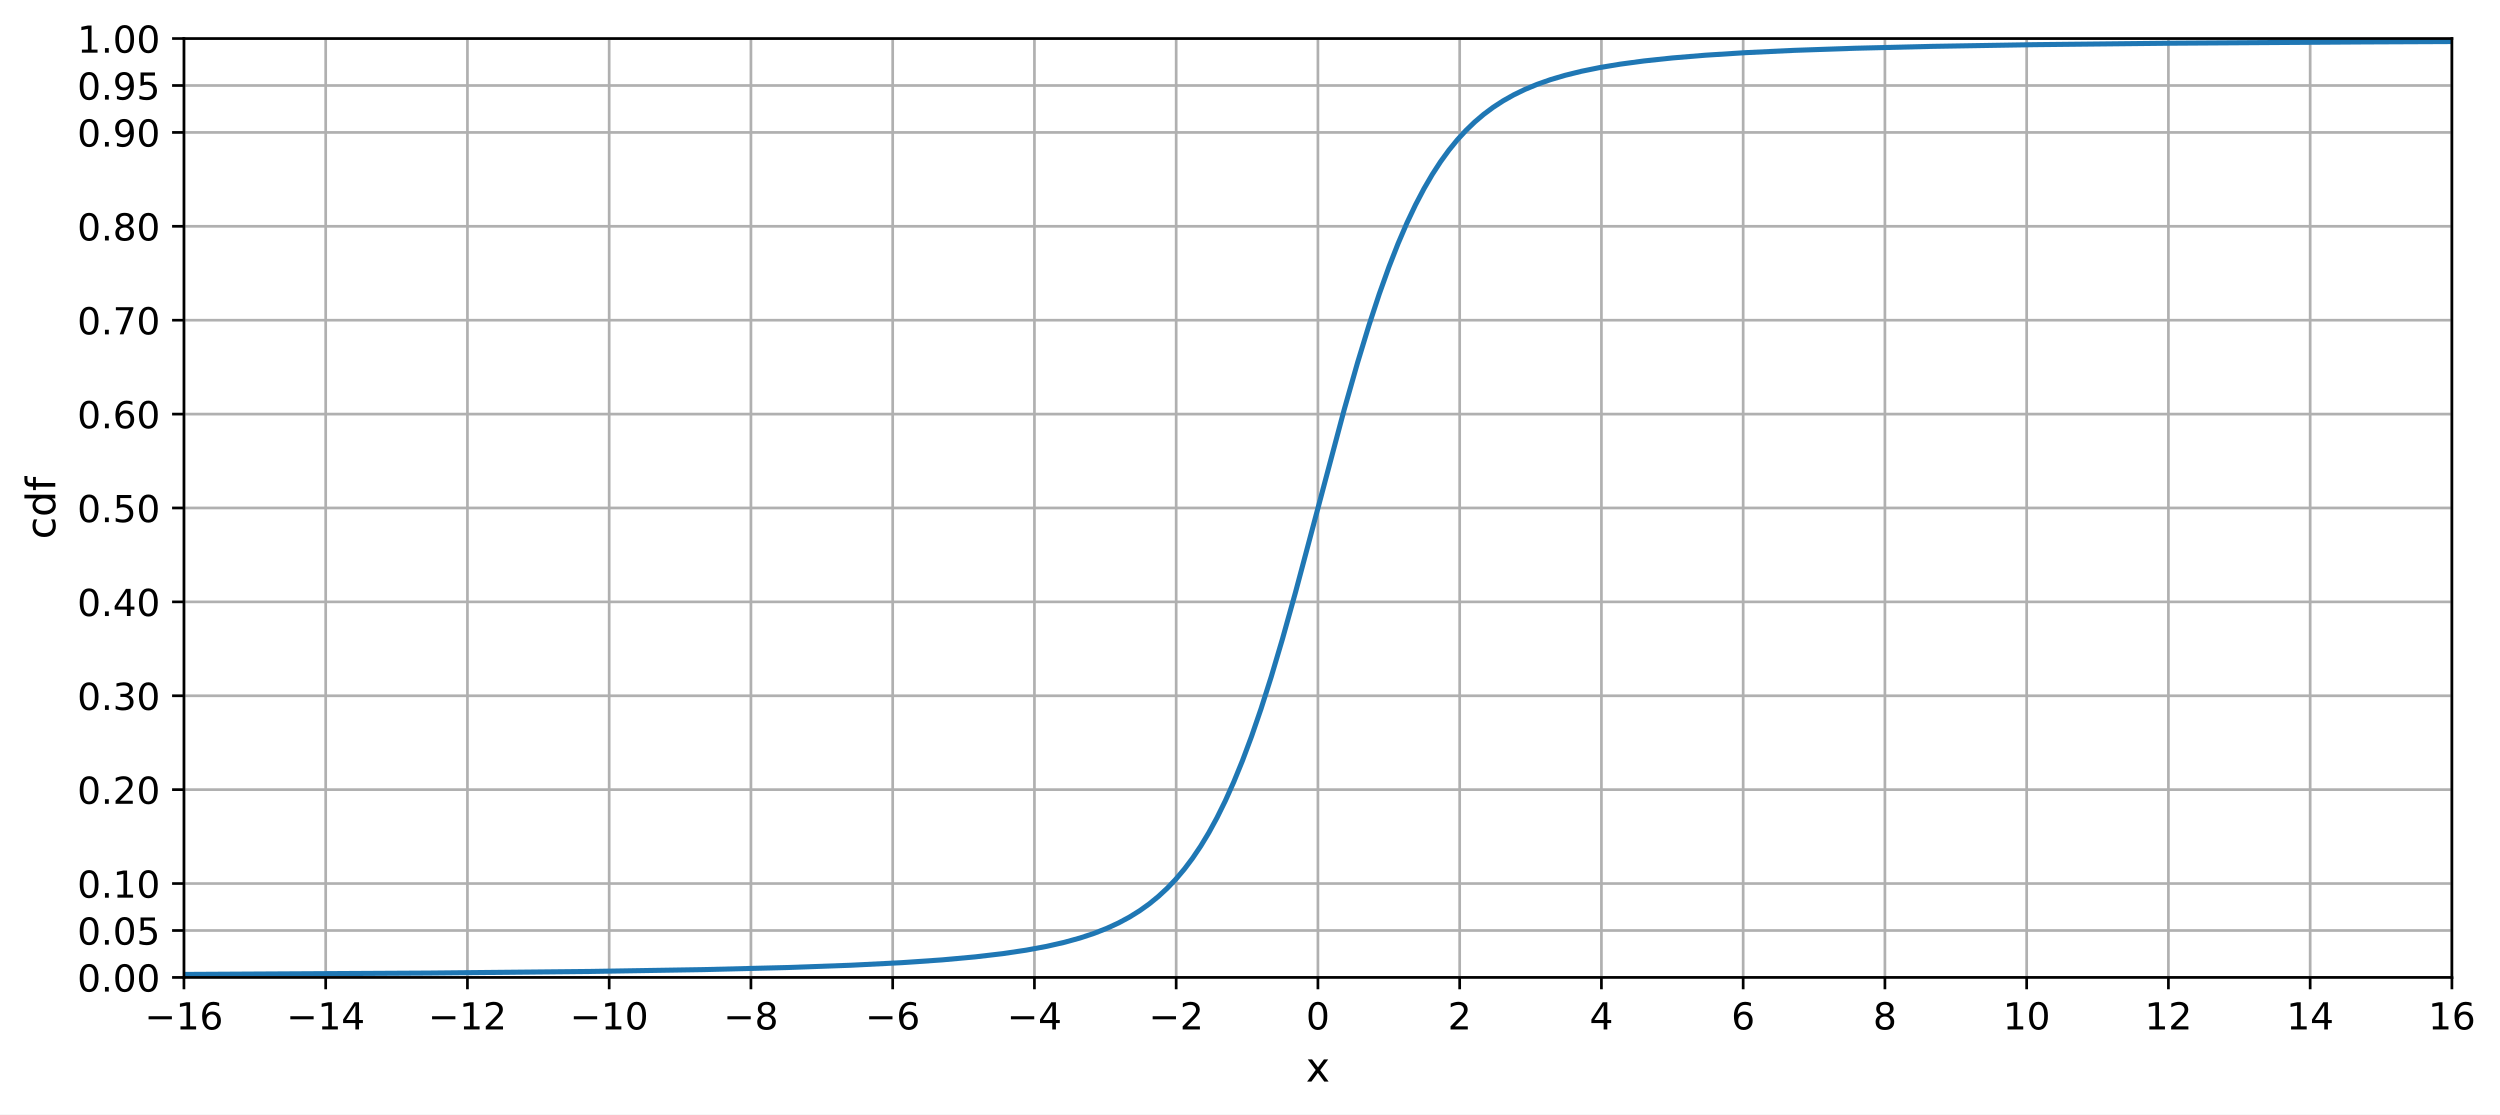
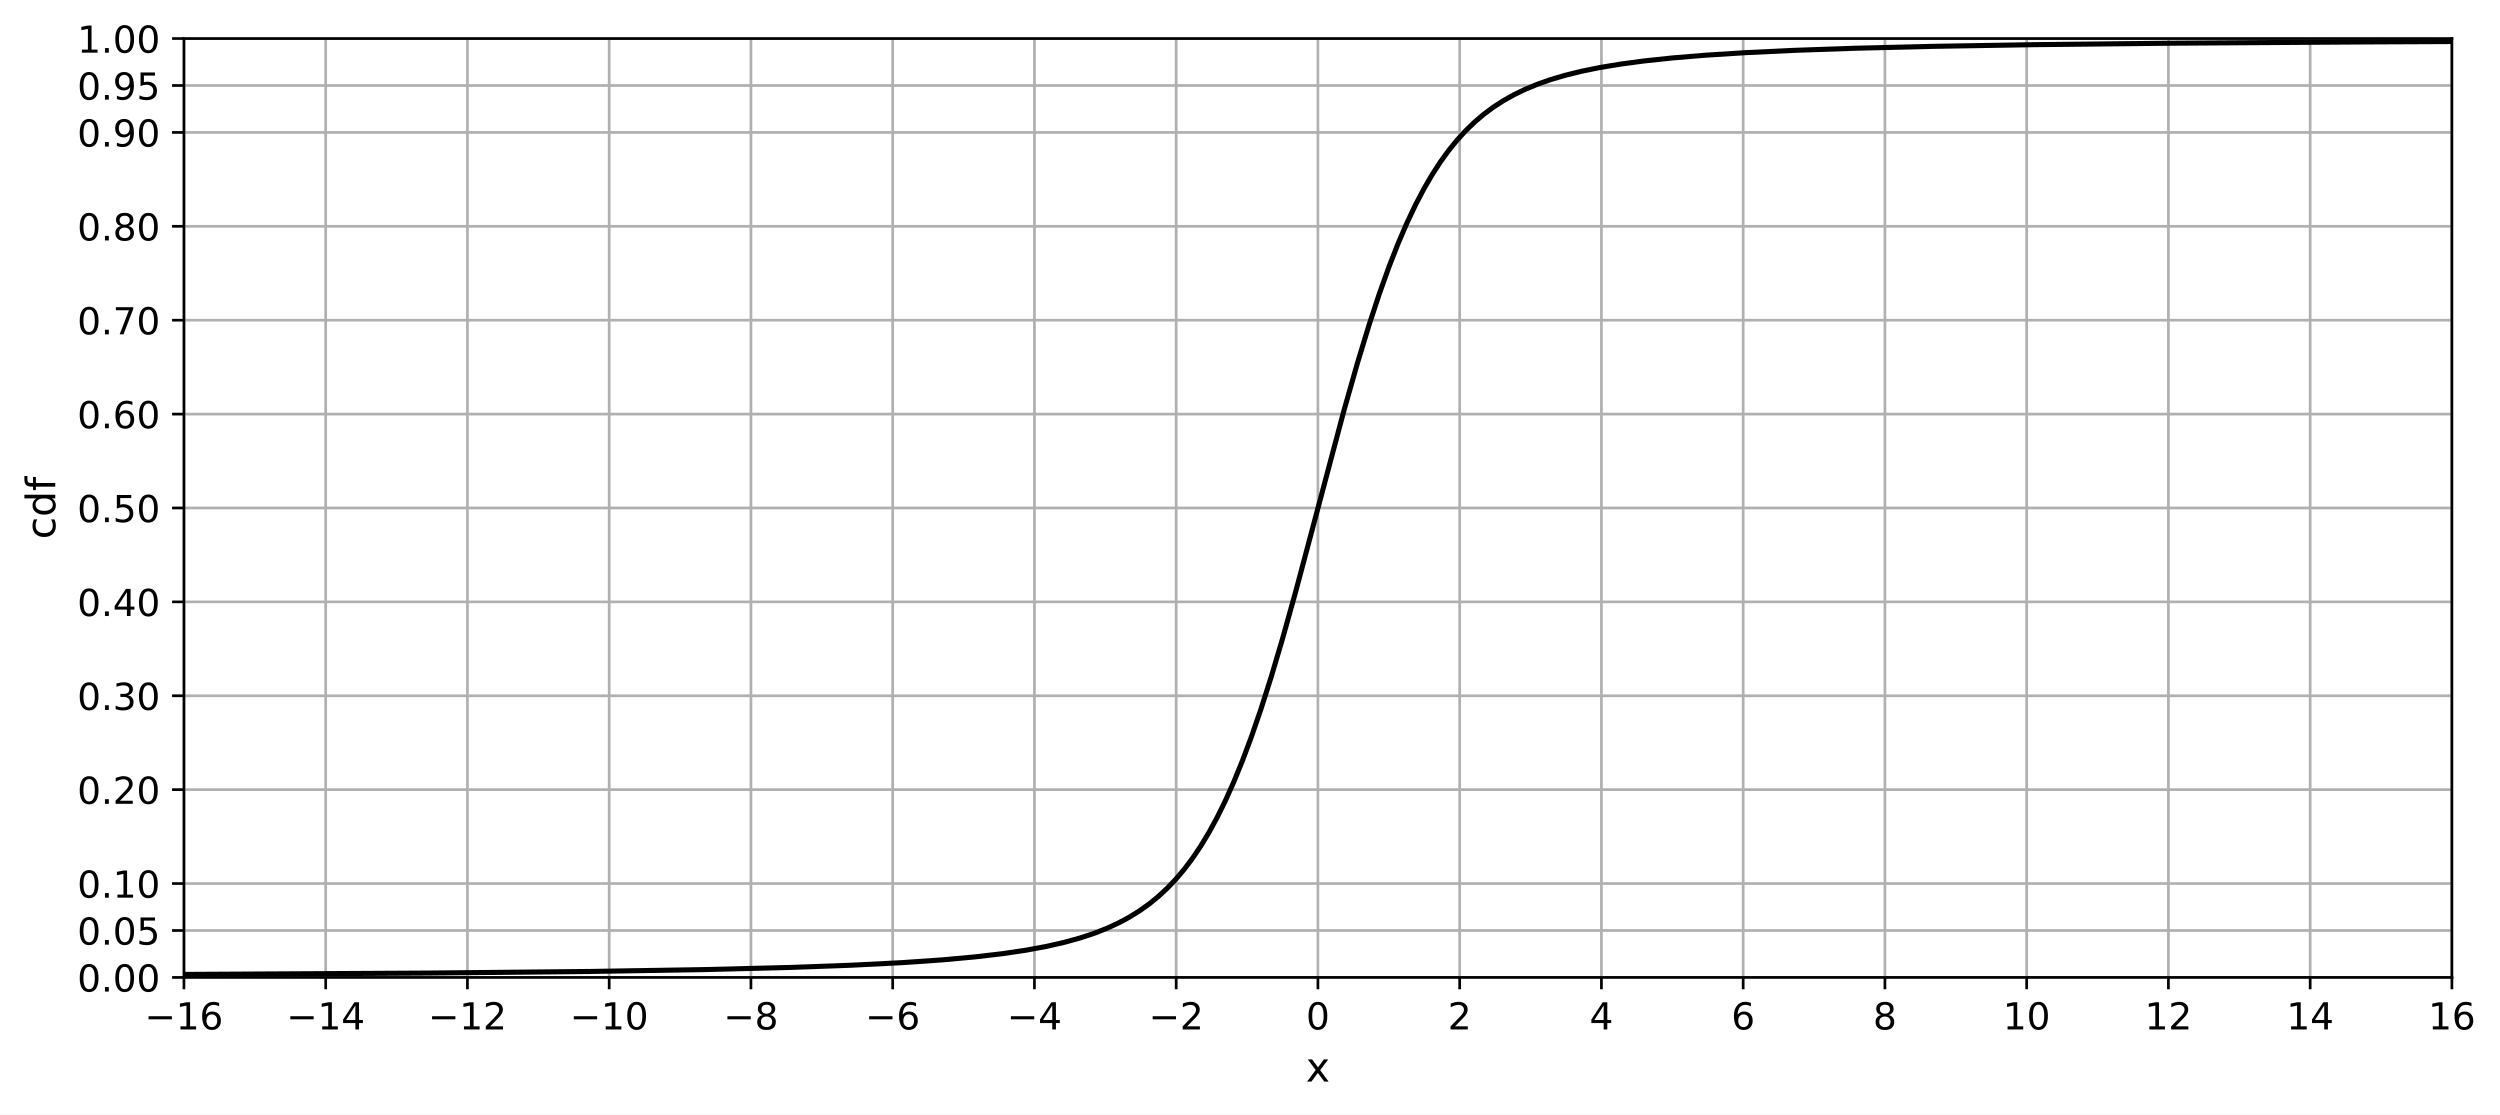
<svg xmlns="http://www.w3.org/2000/svg" xmlns:xlink="http://www.w3.org/1999/xlink" width="738.105pt" height="329.039pt" viewBox="0 0 738.105 329.039" version="1.1">
  <defs>
    <style type="text/css">*{stroke-linejoin: round; stroke-linecap: butt}</style>
  </defs>
  <g id="figure_1">
    <g id="patch_1">
      <path d="M 0 329.039  L 738.105 329.039  L 738.105 0  L 0 0  z " style="fill: #ffffff" />
    </g>
    <g id="axes_1">
      <g id="patch_2">
        <path d="M 54.306 288.579  L 723.906 288.579  L 723.906 11.379  L 54.306 11.379  z " style="fill: #ffffff" />
      </g>
      <g id="matplotlib.axis_1">
        <g id="xtick_1">
          <g id="line2d_1">
-             <path d="M 54.306 288.579  L 54.306 11.379  " clip-path="url(#p77d2e640fd)" style="fill: none; stroke: #b0b0b0; stroke-width: 0.8; stroke-linecap: square" />
+             <path d="M 54.306 288.579  L 54.306 11.379  " clip-path="url(#pbc05108546)" style="fill: none; stroke: #b0b0b0; stroke-width: 0.8; stroke-linecap: square" />
          </g>
          <g id="line2d_2">
            <defs>
-               <path id="maa619c09e5" d="M 0 0  L 0 3.5  " style="stroke: #000000; stroke-width: 0.8" />
+               <path id="mfe565a131e" d="M 0 0  L 0 3.5  " style="stroke: #000000; stroke-width: 0.8" />
            </defs>
            <g>
-               <use xlink:href="#maa619c09e5" x="54.306" y="288.579" style="stroke: #000000; stroke-width: 0.8" />
+               <use xlink:href="#mfe565a131e" x="54.306" y="288.579" style="stroke: #000000; stroke-width: 0.8" />
            </g>
          </g>
          <g id="text_1">
            <g transform="translate(42.69836 303.9374)scale(0.11 -0.11)">
              <defs>
                <path id="DejaVuSans-2212" d="M 678 2272  L 4684 2272  L 4684 1741  L 678 1741  L 678 2272  z " transform="scale(0.015625)" />
                <path id="DejaVuSans-31" d="M 794 531  L 1825 531  L 1825 4091  L 703 3866  L 703 4441  L 1819 4666  L 2450 4666  L 2450 531  L 3481 531  L 3481 0  L 794 0  L 794 531  z " transform="scale(0.015625)" />
                <path id="DejaVuSans-36" d="M 2113 2584  Q 1688 2584 1439 2293  Q 1191 2003 1191 1497  Q 1191 994 1439 701  Q 1688 409 2113 409  Q 2538 409 2786 701  Q 3034 994 3034 1497  Q 3034 2003 2786 2293  Q 2538 2584 2113 2584  z M 3366 4563  L 3366 3988  Q 3128 4100 2886 4159  Q 2644 4219 2406 4219  Q 1781 4219 1451 3797  Q 1122 3375 1075 2522  Q 1259 2794 1537 2939  Q 1816 3084 2150 3084  Q 2853 3084 3261 2657  Q 3669 2231 3669 1497  Q 3669 778 3244 343  Q 2819 -91 2113 -91  Q 1303 -91 875 529  Q 447 1150 447 2328  Q 447 3434 972 4092  Q 1497 4750 2381 4750  Q 2619 4750 2861 4703  Q 3103 4656 3366 4563  z " transform="scale(0.015625)" />
              </defs>
              <use xlink:href="#DejaVuSans-2212" />
              <use xlink:href="#DejaVuSans-31" x="83.789" />
              <use xlink:href="#DejaVuSans-36" x="147.412" />
            </g>
          </g>
        </g>
        <g id="xtick_2">
          <g id="line2d_3">
-             <path d="M 96.156 288.579  L 96.156 11.379  " clip-path="url(#p77d2e640fd)" style="fill: none; stroke: #b0b0b0; stroke-width: 0.8; stroke-linecap: square" />
+             <path d="M 96.156 288.579  L 96.156 11.379  " clip-path="url(#pbc05108546)" style="fill: none; stroke: #b0b0b0; stroke-width: 0.8; stroke-linecap: square" />
          </g>
          <g id="line2d_4">
            <g>
-               <use xlink:href="#maa619c09e5" x="96.156" y="288.579" style="stroke: #000000; stroke-width: 0.8" />
+               <use xlink:href="#mfe565a131e" x="96.156" y="288.579" style="stroke: #000000; stroke-width: 0.8" />
            </g>
          </g>
          <g id="text_2">
            <g transform="translate(84.54836 303.9374)scale(0.11 -0.11)">
              <defs>
                <path id="DejaVuSans-34" d="M 2419 4116  L 825 1625  L 2419 1625  L 2419 4116  z M 2253 4666  L 3047 4666  L 3047 1625  L 3713 1625  L 3713 1100  L 3047 1100  L 3047 0  L 2419 0  L 2419 1100  L 313 1100  L 313 1709  L 2253 4666  z " transform="scale(0.015625)" />
              </defs>
              <use xlink:href="#DejaVuSans-2212" />
              <use xlink:href="#DejaVuSans-31" x="83.789" />
              <use xlink:href="#DejaVuSans-34" x="147.412" />
            </g>
          </g>
        </g>
        <g id="xtick_3">
          <g id="line2d_5">
-             <path d="M 138.006 288.579  L 138.006 11.379  " clip-path="url(#p77d2e640fd)" style="fill: none; stroke: #b0b0b0; stroke-width: 0.8; stroke-linecap: square" />
+             <path d="M 138.006 288.579  L 138.006 11.379  " clip-path="url(#pbc05108546)" style="fill: none; stroke: #b0b0b0; stroke-width: 0.8; stroke-linecap: square" />
          </g>
          <g id="line2d_6">
            <g>
-               <use xlink:href="#maa619c09e5" x="138.006" y="288.579" style="stroke: #000000; stroke-width: 0.8" />
+               <use xlink:href="#mfe565a131e" x="138.006" y="288.579" style="stroke: #000000; stroke-width: 0.8" />
            </g>
          </g>
          <g id="text_3">
            <g transform="translate(126.3984 303.9374)scale(0.11 -0.11)">
              <defs>
                <path id="DejaVuSans-32" d="M 1228 531  L 3431 531  L 3431 0  L 469 0  L 469 531  Q 828 903 1448 1529  Q 2069 2156 2228 2338  Q 2531 2678 2651 2914  Q 2772 3150 2772 3378  Q 2772 3750 2511 3984  Q 2250 4219 1831 4219  Q 1534 4219 1204 4116  Q 875 4013 500 3803  L 500 4441  Q 881 4594 1212 4672  Q 1544 4750 1819 4750  Q 2544 4750 2975 4387  Q 3406 4025 3406 3419  Q 3406 3131 3298 2873  Q 3191 2616 2906 2266  Q 2828 2175 2409 1742  Q 1991 1309 1228 531  z " transform="scale(0.015625)" />
              </defs>
              <use xlink:href="#DejaVuSans-2212" />
              <use xlink:href="#DejaVuSans-31" x="83.789" />
              <use xlink:href="#DejaVuSans-32" x="147.412" />
            </g>
          </g>
        </g>
        <g id="xtick_4">
          <g id="line2d_7">
-             <path d="M 179.856 288.579  L 179.856 11.379  " clip-path="url(#p77d2e640fd)" style="fill: none; stroke: #b0b0b0; stroke-width: 0.8; stroke-linecap: square" />
+             <path d="M 179.856 288.579  L 179.856 11.379  " clip-path="url(#pbc05108546)" style="fill: none; stroke: #b0b0b0; stroke-width: 0.8; stroke-linecap: square" />
          </g>
          <g id="line2d_8">
            <g>
-               <use xlink:href="#maa619c09e5" x="179.856" y="288.579" style="stroke: #000000; stroke-width: 0.8" />
+               <use xlink:href="#mfe565a131e" x="179.856" y="288.579" style="stroke: #000000; stroke-width: 0.8" />
            </g>
          </g>
          <g id="text_4">
            <g transform="translate(168.2484 303.9374)scale(0.11 -0.11)">
              <defs>
                <path id="DejaVuSans-30" d="M 2034 4250  Q 1547 4250 1301 3770  Q 1056 3291 1056 2328  Q 1056 1369 1301 889  Q 1547 409 2034 409  Q 2525 409 2770 889  Q 3016 1369 3016 2328  Q 3016 3291 2770 3770  Q 2525 4250 2034 4250  z M 2034 4750  Q 2819 4750 3233 4129  Q 3647 3509 3647 2328  Q 3647 1150 3233 529  Q 2819 -91 2034 -91  Q 1250 -91 836 529  Q 422 1150 422 2328  Q 422 3509 836 4129  Q 1250 4750 2034 4750  z " transform="scale(0.015625)" />
              </defs>
              <use xlink:href="#DejaVuSans-2212" />
              <use xlink:href="#DejaVuSans-31" x="83.789" />
              <use xlink:href="#DejaVuSans-30" x="147.412" />
            </g>
          </g>
        </g>
        <g id="xtick_5">
          <g id="line2d_9">
-             <path d="M 221.706 288.579  L 221.706 11.379  " clip-path="url(#p77d2e640fd)" style="fill: none; stroke: #b0b0b0; stroke-width: 0.8; stroke-linecap: square" />
+             <path d="M 221.706 288.579  L 221.706 11.379  " clip-path="url(#pbc05108546)" style="fill: none; stroke: #b0b0b0; stroke-width: 0.8; stroke-linecap: square" />
          </g>
          <g id="line2d_10">
            <g>
-               <use xlink:href="#maa619c09e5" x="221.706" y="288.579" style="stroke: #000000; stroke-width: 0.8" />
+               <use xlink:href="#mfe565a131e" x="221.706" y="288.579" style="stroke: #000000; stroke-width: 0.8" />
            </g>
          </g>
          <g id="text_5">
            <g transform="translate(213.5977 303.9374)scale(0.11 -0.11)">
              <defs>
                <path id="DejaVuSans-38" d="M 2034 2216  Q 1584 2216 1326 1975  Q 1069 1734 1069 1313  Q 1069 891 1326 650  Q 1584 409 2034 409  Q 2484 409 2743 651  Q 3003 894 3003 1313  Q 3003 1734 2745 1975  Q 2488 2216 2034 2216  z M 1403 2484  Q 997 2584 770 2862  Q 544 3141 544 3541  Q 544 4100 942 4425  Q 1341 4750 2034 4750  Q 2731 4750 3128 4425  Q 3525 4100 3525 3541  Q 3525 3141 3298 2862  Q 3072 2584 2669 2484  Q 3125 2378 3379 2068  Q 3634 1759 3634 1313  Q 3634 634 3220 271  Q 2806 -91 2034 -91  Q 1263 -91 848 271  Q 434 634 434 1313  Q 434 1759 690 2068  Q 947 2378 1403 2484  z M 1172 3481  Q 1172 3119 1398 2916  Q 1625 2713 2034 2713  Q 2441 2713 2670 2916  Q 2900 3119 2900 3481  Q 2900 3844 2670 4047  Q 2441 4250 2034 4250  Q 1625 4250 1398 4047  Q 1172 3844 1172 3481  z " transform="scale(0.015625)" />
              </defs>
              <use xlink:href="#DejaVuSans-2212" />
              <use xlink:href="#DejaVuSans-38" x="83.789" />
            </g>
          </g>
        </g>
        <g id="xtick_6">
          <g id="line2d_11">
-             <path d="M 263.556 288.579  L 263.556 11.379  " clip-path="url(#p77d2e640fd)" style="fill: none; stroke: #b0b0b0; stroke-width: 0.8; stroke-linecap: square" />
+             <path d="M 263.556 288.579  L 263.556 11.379  " clip-path="url(#pbc05108546)" style="fill: none; stroke: #b0b0b0; stroke-width: 0.8; stroke-linecap: square" />
          </g>
          <g id="line2d_12">
            <g>
-               <use xlink:href="#maa619c09e5" x="263.556" y="288.579" style="stroke: #000000; stroke-width: 0.8" />
+               <use xlink:href="#mfe565a131e" x="263.556" y="288.579" style="stroke: #000000; stroke-width: 0.8" />
            </g>
          </g>
          <g id="text_6">
            <g transform="translate(255.4477 303.9374)scale(0.11 -0.11)">
              <use xlink:href="#DejaVuSans-2212" />
              <use xlink:href="#DejaVuSans-36" x="83.789" />
            </g>
          </g>
        </g>
        <g id="xtick_7">
          <g id="line2d_13">
-             <path d="M 305.406 288.579  L 305.406 11.379  " clip-path="url(#p77d2e640fd)" style="fill: none; stroke: #b0b0b0; stroke-width: 0.8; stroke-linecap: square" />
+             <path d="M 305.406 288.579  L 305.406 11.379  " clip-path="url(#pbc05108546)" style="fill: none; stroke: #b0b0b0; stroke-width: 0.8; stroke-linecap: square" />
          </g>
          <g id="line2d_14">
            <g>
-               <use xlink:href="#maa619c09e5" x="305.406" y="288.579" style="stroke: #000000; stroke-width: 0.8" />
+               <use xlink:href="#mfe565a131e" x="305.406" y="288.579" style="stroke: #000000; stroke-width: 0.8" />
            </g>
          </g>
          <g id="text_7">
            <g transform="translate(297.2977 303.9374)scale(0.11 -0.11)">
              <use xlink:href="#DejaVuSans-2212" />
              <use xlink:href="#DejaVuSans-34" x="83.789" />
            </g>
          </g>
        </g>
        <g id="xtick_8">
          <g id="line2d_15">
-             <path d="M 347.256 288.579  L 347.256 11.379  " clip-path="url(#p77d2e640fd)" style="fill: none; stroke: #b0b0b0; stroke-width: 0.8; stroke-linecap: square" />
+             <path d="M 347.256 288.579  L 347.256 11.379  " clip-path="url(#pbc05108546)" style="fill: none; stroke: #b0b0b0; stroke-width: 0.8; stroke-linecap: square" />
          </g>
          <g id="line2d_16">
            <g>
-               <use xlink:href="#maa619c09e5" x="347.256" y="288.579" style="stroke: #000000; stroke-width: 0.8" />
+               <use xlink:href="#mfe565a131e" x="347.256" y="288.579" style="stroke: #000000; stroke-width: 0.8" />
            </g>
          </g>
          <g id="text_8">
            <g transform="translate(339.1477 303.9374)scale(0.11 -0.11)">
              <use xlink:href="#DejaVuSans-2212" />
              <use xlink:href="#DejaVuSans-32" x="83.789" />
            </g>
          </g>
        </g>
        <g id="xtick_9">
          <g id="line2d_17">
-             <path d="M 389.106 288.579  L 389.106 11.379  " clip-path="url(#p77d2e640fd)" style="fill: none; stroke: #b0b0b0; stroke-width: 0.8; stroke-linecap: square" />
+             <path d="M 389.106 288.579  L 389.106 11.379  " clip-path="url(#pbc05108546)" style="fill: none; stroke: #b0b0b0; stroke-width: 0.8; stroke-linecap: square" />
          </g>
          <g id="line2d_18">
            <g>
-               <use xlink:href="#maa619c09e5" x="389.106" y="288.579" style="stroke: #000000; stroke-width: 0.8" />
+               <use xlink:href="#mfe565a131e" x="389.106" y="288.579" style="stroke: #000000; stroke-width: 0.8" />
            </g>
          </g>
          <g id="text_9">
            <g transform="translate(385.6066 303.9374)scale(0.11 -0.11)">
              <use xlink:href="#DejaVuSans-30" />
            </g>
          </g>
        </g>
        <g id="xtick_10">
          <g id="line2d_19">
-             <path d="M 430.956 288.579  L 430.956 11.379  " clip-path="url(#p77d2e640fd)" style="fill: none; stroke: #b0b0b0; stroke-width: 0.8; stroke-linecap: square" />
+             <path d="M 430.956 288.579  L 430.956 11.379  " clip-path="url(#pbc05108546)" style="fill: none; stroke: #b0b0b0; stroke-width: 0.8; stroke-linecap: square" />
          </g>
          <g id="line2d_20">
            <g>
-               <use xlink:href="#maa619c09e5" x="430.956" y="288.579" style="stroke: #000000; stroke-width: 0.8" />
+               <use xlink:href="#mfe565a131e" x="430.956" y="288.579" style="stroke: #000000; stroke-width: 0.8" />
            </g>
          </g>
          <g id="text_10">
            <g transform="translate(427.4566 303.9374)scale(0.11 -0.11)">
              <use xlink:href="#DejaVuSans-32" />
            </g>
          </g>
        </g>
        <g id="xtick_11">
          <g id="line2d_21">
-             <path d="M 472.806 288.579  L 472.806 11.379  " clip-path="url(#p77d2e640fd)" style="fill: none; stroke: #b0b0b0; stroke-width: 0.8; stroke-linecap: square" />
+             <path d="M 472.806 288.579  L 472.806 11.379  " clip-path="url(#pbc05108546)" style="fill: none; stroke: #b0b0b0; stroke-width: 0.8; stroke-linecap: square" />
          </g>
          <g id="line2d_22">
            <g>
-               <use xlink:href="#maa619c09e5" x="472.806" y="288.579" style="stroke: #000000; stroke-width: 0.8" />
+               <use xlink:href="#mfe565a131e" x="472.806" y="288.579" style="stroke: #000000; stroke-width: 0.8" />
            </g>
          </g>
          <g id="text_11">
            <g transform="translate(469.3066 303.9374)scale(0.11 -0.11)">
              <use xlink:href="#DejaVuSans-34" />
            </g>
          </g>
        </g>
        <g id="xtick_12">
          <g id="line2d_23">
-             <path d="M 514.656 288.579  L 514.656 11.379  " clip-path="url(#p77d2e640fd)" style="fill: none; stroke: #b0b0b0; stroke-width: 0.8; stroke-linecap: square" />
+             <path d="M 514.656 288.579  L 514.656 11.379  " clip-path="url(#pbc05108546)" style="fill: none; stroke: #b0b0b0; stroke-width: 0.8; stroke-linecap: square" />
          </g>
          <g id="line2d_24">
            <g>
-               <use xlink:href="#maa619c09e5" x="514.656" y="288.579" style="stroke: #000000; stroke-width: 0.8" />
+               <use xlink:href="#mfe565a131e" x="514.656" y="288.579" style="stroke: #000000; stroke-width: 0.8" />
            </g>
          </g>
          <g id="text_12">
            <g transform="translate(511.1566 303.9374)scale(0.11 -0.11)">
              <use xlink:href="#DejaVuSans-36" />
            </g>
          </g>
        </g>
        <g id="xtick_13">
          <g id="line2d_25">
-             <path d="M 556.506 288.579  L 556.506 11.379  " clip-path="url(#p77d2e640fd)" style="fill: none; stroke: #b0b0b0; stroke-width: 0.8; stroke-linecap: square" />
+             <path d="M 556.506 288.579  L 556.506 11.379  " clip-path="url(#pbc05108546)" style="fill: none; stroke: #b0b0b0; stroke-width: 0.8; stroke-linecap: square" />
          </g>
          <g id="line2d_26">
            <g>
-               <use xlink:href="#maa619c09e5" x="556.506" y="288.579" style="stroke: #000000; stroke-width: 0.8" />
+               <use xlink:href="#mfe565a131e" x="556.506" y="288.579" style="stroke: #000000; stroke-width: 0.8" />
            </g>
          </g>
          <g id="text_13">
            <g transform="translate(553.0066 303.9374)scale(0.11 -0.11)">
              <use xlink:href="#DejaVuSans-38" />
            </g>
          </g>
        </g>
        <g id="xtick_14">
          <g id="line2d_27">
-             <path d="M 598.356 288.579  L 598.356 11.379  " clip-path="url(#p77d2e640fd)" style="fill: none; stroke: #b0b0b0; stroke-width: 0.8; stroke-linecap: square" />
+             <path d="M 598.356 288.579  L 598.356 11.379  " clip-path="url(#pbc05108546)" style="fill: none; stroke: #b0b0b0; stroke-width: 0.8; stroke-linecap: square" />
          </g>
          <g id="line2d_28">
            <g>
-               <use xlink:href="#maa619c09e5" x="598.356" y="288.579" style="stroke: #000000; stroke-width: 0.8" />
+               <use xlink:href="#mfe565a131e" x="598.356" y="288.579" style="stroke: #000000; stroke-width: 0.8" />
            </g>
          </g>
          <g id="text_14">
            <g transform="translate(591.3572 303.9374)scale(0.11 -0.11)">
              <use xlink:href="#DejaVuSans-31" />
              <use xlink:href="#DejaVuSans-30" x="63.623" />
            </g>
          </g>
        </g>
        <g id="xtick_15">
          <g id="line2d_29">
-             <path d="M 640.206 288.579  L 640.206 11.379  " clip-path="url(#p77d2e640fd)" style="fill: none; stroke: #b0b0b0; stroke-width: 0.8; stroke-linecap: square" />
+             <path d="M 640.206 288.579  L 640.206 11.379  " clip-path="url(#pbc05108546)" style="fill: none; stroke: #b0b0b0; stroke-width: 0.8; stroke-linecap: square" />
          </g>
          <g id="line2d_30">
            <g>
-               <use xlink:href="#maa619c09e5" x="640.206" y="288.579" style="stroke: #000000; stroke-width: 0.8" />
+               <use xlink:href="#mfe565a131e" x="640.206" y="288.579" style="stroke: #000000; stroke-width: 0.8" />
            </g>
          </g>
          <g id="text_15">
            <g transform="translate(633.2072 303.9374)scale(0.11 -0.11)">
              <use xlink:href="#DejaVuSans-31" />
              <use xlink:href="#DejaVuSans-32" x="63.623" />
            </g>
          </g>
        </g>
        <g id="xtick_16">
          <g id="line2d_31">
-             <path d="M 682.056 288.579  L 682.056 11.379  " clip-path="url(#p77d2e640fd)" style="fill: none; stroke: #b0b0b0; stroke-width: 0.8; stroke-linecap: square" />
+             <path d="M 682.056 288.579  L 682.056 11.379  " clip-path="url(#pbc05108546)" style="fill: none; stroke: #b0b0b0; stroke-width: 0.8; stroke-linecap: square" />
          </g>
          <g id="line2d_32">
            <g>
-               <use xlink:href="#maa619c09e5" x="682.056" y="288.579" style="stroke: #000000; stroke-width: 0.8" />
+               <use xlink:href="#mfe565a131e" x="682.056" y="288.579" style="stroke: #000000; stroke-width: 0.8" />
            </g>
          </g>
          <g id="text_16">
            <g transform="translate(675.0572 303.9374)scale(0.11 -0.11)">
              <use xlink:href="#DejaVuSans-31" />
              <use xlink:href="#DejaVuSans-34" x="63.623" />
            </g>
          </g>
        </g>
        <g id="xtick_17">
          <g id="line2d_33">
-             <path d="M 723.906 288.579  L 723.906 11.379  " clip-path="url(#p77d2e640fd)" style="fill: none; stroke: #b0b0b0; stroke-width: 0.8; stroke-linecap: square" />
+             <path d="M 723.906 288.579  L 723.906 11.379  " clip-path="url(#pbc05108546)" style="fill: none; stroke: #b0b0b0; stroke-width: 0.8; stroke-linecap: square" />
          </g>
          <g id="line2d_34">
            <g>
-               <use xlink:href="#maa619c09e5" x="723.906" y="288.579" style="stroke: #000000; stroke-width: 0.8" />
+               <use xlink:href="#mfe565a131e" x="723.906" y="288.579" style="stroke: #000000; stroke-width: 0.8" />
            </g>
          </g>
          <g id="text_17">
            <g transform="translate(716.9072 303.9374)scale(0.11 -0.11)">
              <use xlink:href="#DejaVuSans-31" />
              <use xlink:href="#DejaVuSans-36" x="63.623" />
            </g>
          </g>
        </g>
        <g id="text_18">
          <g transform="translate(385.5547 319.3432)scale(0.12 -0.12)">
            <defs>
              <path id="DejaVuSans-78" d="M 3513 3500  L 2247 1797  L 3578 0  L 2900 0  L 1881 1375  L 863 0  L 184 0  L 1544 1831  L 300 3500  L 978 3500  L 1906 2253  L 2834 3500  L 3513 3500  z " transform="scale(0.015625)" />
            </defs>
            <use xlink:href="#DejaVuSans-78" />
          </g>
        </g>
      </g>
      <g id="matplotlib.axis_2">
        <g id="ytick_1">
          <g id="line2d_35">
-             <path d="M 54.306 288.579  L 723.906 288.579  " clip-path="url(#p77d2e640fd)" style="fill: none; stroke: #b0b0b0; stroke-width: 0.8; stroke-linecap: square" />
+             <path d="M 54.306 288.579  L 723.906 288.579  " clip-path="url(#pbc05108546)" style="fill: none; stroke: #b0b0b0; stroke-width: 0.8; stroke-linecap: square" />
          </g>
          <g id="line2d_36">
            <defs>
-               <path id="m2373271d72" d="M 0 0  L -3.5 0  " style="stroke: #000000; stroke-width: 0.8" />
+               <path id="md5a65a9017" d="M 0 0  L -3.5 0  " style="stroke: #000000; stroke-width: 0.8" />
            </defs>
            <g>
-               <use xlink:href="#m2373271d72" x="54.306" y="288.579" style="stroke: #000000; stroke-width: 0.8" />
+               <use xlink:href="#md5a65a9017" x="54.306" y="288.579" style="stroke: #000000; stroke-width: 0.8" />
            </g>
          </g>
          <g id="text_19">
            <g transform="translate(22.81375 292.7583)scale(0.11 -0.11)">
              <defs>
                <path id="DejaVuSans-2e" d="M 684 794  L 1344 794  L 1344 0  L 684 0  L 684 794  z " transform="scale(0.015625)" />
              </defs>
              <use xlink:href="#DejaVuSans-30" />
              <use xlink:href="#DejaVuSans-2e" x="63.623" />
              <use xlink:href="#DejaVuSans-30" x="95.41" />
              <use xlink:href="#DejaVuSans-30" x="159.033" />
            </g>
          </g>
        </g>
        <g id="ytick_2">
          <g id="line2d_37">
-             <path d="M 54.306 274.719  L 723.906 274.719  " clip-path="url(#p77d2e640fd)" style="fill: none; stroke: #b0b0b0; stroke-width: 0.8; stroke-linecap: square" />
+             <path d="M 54.306 274.719  L 723.906 274.719  " clip-path="url(#pbc05108546)" style="fill: none; stroke: #b0b0b0; stroke-width: 0.8; stroke-linecap: square" />
          </g>
          <g id="line2d_38">
            <g>
-               <use xlink:href="#m2373271d72" x="54.306" y="274.719" style="stroke: #000000; stroke-width: 0.8" />
+               <use xlink:href="#md5a65a9017" x="54.306" y="274.719" style="stroke: #000000; stroke-width: 0.8" />
            </g>
          </g>
          <g id="text_20">
            <g transform="translate(22.81375 278.8983)scale(0.11 -0.11)">
              <defs>
                <path id="DejaVuSans-35" d="M 691 4666  L 3169 4666  L 3169 4134  L 1269 4134  L 1269 2991  Q 1406 3038 1543 3061  Q 1681 3084 1819 3084  Q 2600 3084 3056 2656  Q 3513 2228 3513 1497  Q 3513 744 3044 326  Q 2575 -91 1722 -91  Q 1428 -91 1123 -41  Q 819 9 494 109  L 494 744  Q 775 591 1075 516  Q 1375 441 1709 441  Q 2250 441 2565 725  Q 2881 1009 2881 1497  Q 2881 1984 2565 2268  Q 2250 2553 1709 2553  Q 1456 2553 1204 2497  Q 953 2441 691 2322  L 691 4666  z " transform="scale(0.015625)" />
              </defs>
              <use xlink:href="#DejaVuSans-30" />
              <use xlink:href="#DejaVuSans-2e" x="63.623" />
              <use xlink:href="#DejaVuSans-30" x="95.41" />
              <use xlink:href="#DejaVuSans-35" x="159.033" />
            </g>
          </g>
        </g>
        <g id="ytick_3">
          <g id="line2d_39">
-             <path d="M 54.306 260.859  L 723.906 260.859  " clip-path="url(#p77d2e640fd)" style="fill: none; stroke: #b0b0b0; stroke-width: 0.8; stroke-linecap: square" />
+             <path d="M 54.306 260.859  L 723.906 260.859  " clip-path="url(#pbc05108546)" style="fill: none; stroke: #b0b0b0; stroke-width: 0.8; stroke-linecap: square" />
          </g>
          <g id="line2d_40">
            <g>
-               <use xlink:href="#m2373271d72" x="54.306" y="260.859" style="stroke: #000000; stroke-width: 0.8" />
+               <use xlink:href="#md5a65a9017" x="54.306" y="260.859" style="stroke: #000000; stroke-width: 0.8" />
            </g>
          </g>
          <g id="text_21">
            <g transform="translate(22.81375 265.0383)scale(0.11 -0.11)">
              <use xlink:href="#DejaVuSans-30" />
              <use xlink:href="#DejaVuSans-2e" x="63.623" />
              <use xlink:href="#DejaVuSans-31" x="95.41" />
              <use xlink:href="#DejaVuSans-30" x="159.033" />
            </g>
          </g>
        </g>
        <g id="ytick_4">
          <g id="line2d_41">
-             <path d="M 54.306 233.139  L 723.906 233.139  " clip-path="url(#p77d2e640fd)" style="fill: none; stroke: #b0b0b0; stroke-width: 0.8; stroke-linecap: square" />
+             <path d="M 54.306 233.139  L 723.906 233.139  " clip-path="url(#pbc05108546)" style="fill: none; stroke: #b0b0b0; stroke-width: 0.8; stroke-linecap: square" />
          </g>
          <g id="line2d_42">
            <g>
-               <use xlink:href="#m2373271d72" x="54.306" y="233.139" style="stroke: #000000; stroke-width: 0.8" />
+               <use xlink:href="#md5a65a9017" x="54.306" y="233.139" style="stroke: #000000; stroke-width: 0.8" />
            </g>
          </g>
          <g id="text_22">
            <g transform="translate(22.81375 237.3183)scale(0.11 -0.11)">
              <use xlink:href="#DejaVuSans-30" />
              <use xlink:href="#DejaVuSans-2e" x="63.623" />
              <use xlink:href="#DejaVuSans-32" x="95.41" />
              <use xlink:href="#DejaVuSans-30" x="159.033" />
            </g>
          </g>
        </g>
        <g id="ytick_5">
          <g id="line2d_43">
-             <path d="M 54.306 205.419  L 723.906 205.419  " clip-path="url(#p77d2e640fd)" style="fill: none; stroke: #b0b0b0; stroke-width: 0.8; stroke-linecap: square" />
+             <path d="M 54.306 205.419  L 723.906 205.419  " clip-path="url(#pbc05108546)" style="fill: none; stroke: #b0b0b0; stroke-width: 0.8; stroke-linecap: square" />
          </g>
          <g id="line2d_44">
            <g>
-               <use xlink:href="#m2373271d72" x="54.306" y="205.419" style="stroke: #000000; stroke-width: 0.8" />
+               <use xlink:href="#md5a65a9017" x="54.306" y="205.419" style="stroke: #000000; stroke-width: 0.8" />
            </g>
          </g>
          <g id="text_23">
            <g transform="translate(22.81375 209.5983)scale(0.11 -0.11)">
              <defs>
                <path id="DejaVuSans-33" d="M 2597 2516  Q 3050 2419 3304 2112  Q 3559 1806 3559 1356  Q 3559 666 3084 287  Q 2609 -91 1734 -91  Q 1441 -91 1130 -33  Q 819 25 488 141  L 488 750  Q 750 597 1062 519  Q 1375 441 1716 441  Q 2309 441 2620 675  Q 2931 909 2931 1356  Q 2931 1769 2642 2001  Q 2353 2234 1838 2234  L 1294 2234  L 1294 2753  L 1863 2753  Q 2328 2753 2575 2939  Q 2822 3125 2822 3475  Q 2822 3834 2567 4026  Q 2313 4219 1838 4219  Q 1578 4219 1281 4162  Q 984 4106 628 3988  L 628 4550  Q 988 4650 1302 4700  Q 1616 4750 1894 4750  Q 2613 4750 3031 4423  Q 3450 4097 3450 3541  Q 3450 3153 3228 2886  Q 3006 2619 2597 2516  z " transform="scale(0.015625)" />
              </defs>
              <use xlink:href="#DejaVuSans-30" />
              <use xlink:href="#DejaVuSans-2e" x="63.623" />
              <use xlink:href="#DejaVuSans-33" x="95.41" />
              <use xlink:href="#DejaVuSans-30" x="159.033" />
            </g>
          </g>
        </g>
        <g id="ytick_6">
          <g id="line2d_45">
-             <path d="M 54.306 177.699  L 723.906 177.699  " clip-path="url(#p77d2e640fd)" style="fill: none; stroke: #b0b0b0; stroke-width: 0.8; stroke-linecap: square" />
+             <path d="M 54.306 177.699  L 723.906 177.699  " clip-path="url(#pbc05108546)" style="fill: none; stroke: #b0b0b0; stroke-width: 0.8; stroke-linecap: square" />
          </g>
          <g id="line2d_46">
            <g>
-               <use xlink:href="#m2373271d72" x="54.306" y="177.699" style="stroke: #000000; stroke-width: 0.8" />
+               <use xlink:href="#md5a65a9017" x="54.306" y="177.699" style="stroke: #000000; stroke-width: 0.8" />
            </g>
          </g>
          <g id="text_24">
            <g transform="translate(22.81375 181.8783)scale(0.11 -0.11)">
              <use xlink:href="#DejaVuSans-30" />
              <use xlink:href="#DejaVuSans-2e" x="63.623" />
              <use xlink:href="#DejaVuSans-34" x="95.41" />
              <use xlink:href="#DejaVuSans-30" x="159.033" />
            </g>
          </g>
        </g>
        <g id="ytick_7">
          <g id="line2d_47">
-             <path d="M 54.306 149.979  L 723.906 149.979  " clip-path="url(#p77d2e640fd)" style="fill: none; stroke: #b0b0b0; stroke-width: 0.8; stroke-linecap: square" />
+             <path d="M 54.306 149.979  L 723.906 149.979  " clip-path="url(#pbc05108546)" style="fill: none; stroke: #b0b0b0; stroke-width: 0.8; stroke-linecap: square" />
          </g>
          <g id="line2d_48">
            <g>
-               <use xlink:href="#m2373271d72" x="54.306" y="149.979" style="stroke: #000000; stroke-width: 0.8" />
+               <use xlink:href="#md5a65a9017" x="54.306" y="149.979" style="stroke: #000000; stroke-width: 0.8" />
            </g>
          </g>
          <g id="text_25">
            <g transform="translate(22.81375 154.1583)scale(0.11 -0.11)">
              <use xlink:href="#DejaVuSans-30" />
              <use xlink:href="#DejaVuSans-2e" x="63.623" />
              <use xlink:href="#DejaVuSans-35" x="95.41" />
              <use xlink:href="#DejaVuSans-30" x="159.033" />
            </g>
          </g>
        </g>
        <g id="ytick_8">
          <g id="line2d_49">
-             <path d="M 54.306 122.259  L 723.906 122.259  " clip-path="url(#p77d2e640fd)" style="fill: none; stroke: #b0b0b0; stroke-width: 0.8; stroke-linecap: square" />
+             <path d="M 54.306 122.259  L 723.906 122.259  " clip-path="url(#pbc05108546)" style="fill: none; stroke: #b0b0b0; stroke-width: 0.8; stroke-linecap: square" />
          </g>
          <g id="line2d_50">
            <g>
-               <use xlink:href="#m2373271d72" x="54.306" y="122.259" style="stroke: #000000; stroke-width: 0.8" />
+               <use xlink:href="#md5a65a9017" x="54.306" y="122.259" style="stroke: #000000; stroke-width: 0.8" />
            </g>
          </g>
          <g id="text_26">
            <g transform="translate(22.81375 126.4383)scale(0.11 -0.11)">
              <use xlink:href="#DejaVuSans-30" />
              <use xlink:href="#DejaVuSans-2e" x="63.623" />
              <use xlink:href="#DejaVuSans-36" x="95.41" />
              <use xlink:href="#DejaVuSans-30" x="159.033" />
            </g>
          </g>
        </g>
        <g id="ytick_9">
          <g id="line2d_51">
-             <path d="M 54.306 94.539  L 723.906 94.539  " clip-path="url(#p77d2e640fd)" style="fill: none; stroke: #b0b0b0; stroke-width: 0.8; stroke-linecap: square" />
+             <path d="M 54.306 94.539  L 723.906 94.539  " clip-path="url(#pbc05108546)" style="fill: none; stroke: #b0b0b0; stroke-width: 0.8; stroke-linecap: square" />
          </g>
          <g id="line2d_52">
            <g>
-               <use xlink:href="#m2373271d72" x="54.306" y="94.539" style="stroke: #000000; stroke-width: 0.8" />
+               <use xlink:href="#md5a65a9017" x="54.306" y="94.539" style="stroke: #000000; stroke-width: 0.8" />
            </g>
          </g>
          <g id="text_27">
            <g transform="translate(22.81375 98.71828)scale(0.11 -0.11)">
              <defs>
                <path id="DejaVuSans-37" d="M 525 4666  L 3525 4666  L 3525 4397  L 1831 0  L 1172 0  L 2766 4134  L 525 4134  L 525 4666  z " transform="scale(0.015625)" />
              </defs>
              <use xlink:href="#DejaVuSans-30" />
              <use xlink:href="#DejaVuSans-2e" x="63.623" />
              <use xlink:href="#DejaVuSans-37" x="95.41" />
              <use xlink:href="#DejaVuSans-30" x="159.033" />
            </g>
          </g>
        </g>
        <g id="ytick_10">
          <g id="line2d_53">
-             <path d="M 54.306 66.819  L 723.906 66.819  " clip-path="url(#p77d2e640fd)" style="fill: none; stroke: #b0b0b0; stroke-width: 0.8; stroke-linecap: square" />
+             <path d="M 54.306 66.819  L 723.906 66.819  " clip-path="url(#pbc05108546)" style="fill: none; stroke: #b0b0b0; stroke-width: 0.8; stroke-linecap: square" />
          </g>
          <g id="line2d_54">
            <g>
-               <use xlink:href="#m2373271d72" x="54.306" y="66.819" style="stroke: #000000; stroke-width: 0.8" />
+               <use xlink:href="#md5a65a9017" x="54.306" y="66.819" style="stroke: #000000; stroke-width: 0.8" />
            </g>
          </g>
          <g id="text_28">
            <g transform="translate(22.81375 70.99828)scale(0.11 -0.11)">
              <use xlink:href="#DejaVuSans-30" />
              <use xlink:href="#DejaVuSans-2e" x="63.623" />
              <use xlink:href="#DejaVuSans-38" x="95.41" />
              <use xlink:href="#DejaVuSans-30" x="159.033" />
            </g>
          </g>
        </g>
        <g id="ytick_11">
          <g id="line2d_55">
-             <path d="M 54.306 39.099  L 723.906 39.099  " clip-path="url(#p77d2e640fd)" style="fill: none; stroke: #b0b0b0; stroke-width: 0.8; stroke-linecap: square" />
+             <path d="M 54.306 39.099  L 723.906 39.099  " clip-path="url(#pbc05108546)" style="fill: none; stroke: #b0b0b0; stroke-width: 0.8; stroke-linecap: square" />
          </g>
          <g id="line2d_56">
            <g>
-               <use xlink:href="#m2373271d72" x="54.306" y="39.099" style="stroke: #000000; stroke-width: 0.8" />
+               <use xlink:href="#md5a65a9017" x="54.306" y="39.099" style="stroke: #000000; stroke-width: 0.8" />
            </g>
          </g>
          <g id="text_29">
            <g transform="translate(22.81375 43.27828)scale(0.11 -0.11)">
              <defs>
                <path id="DejaVuSans-39" d="M 703 97  L 703 672  Q 941 559 1184 500  Q 1428 441 1663 441  Q 2288 441 2617 861  Q 2947 1281 2994 2138  Q 2813 1869 2534 1725  Q 2256 1581 1919 1581  Q 1219 1581 811 2004  Q 403 2428 403 3163  Q 403 3881 828 4315  Q 1253 4750 1959 4750  Q 2769 4750 3195 4129  Q 3622 3509 3622 2328  Q 3622 1225 3098 567  Q 2575 -91 1691 -91  Q 1453 -91 1209 -44  Q 966 3 703 97  z M 1959 2075  Q 2384 2075 2632 2365  Q 2881 2656 2881 3163  Q 2881 3666 2632 3958  Q 2384 4250 1959 4250  Q 1534 4250 1286 3958  Q 1038 3666 1038 3163  Q 1038 2656 1286 2365  Q 1534 2075 1959 2075  z " transform="scale(0.015625)" />
              </defs>
              <use xlink:href="#DejaVuSans-30" />
              <use xlink:href="#DejaVuSans-2e" x="63.623" />
              <use xlink:href="#DejaVuSans-39" x="95.41" />
              <use xlink:href="#DejaVuSans-30" x="159.033" />
            </g>
          </g>
        </g>
        <g id="ytick_12">
          <g id="line2d_57">
-             <path d="M 54.306 25.239  L 723.906 25.239  " clip-path="url(#p77d2e640fd)" style="fill: none; stroke: #b0b0b0; stroke-width: 0.8; stroke-linecap: square" />
+             <path d="M 54.306 25.239  L 723.906 25.239  " clip-path="url(#pbc05108546)" style="fill: none; stroke: #b0b0b0; stroke-width: 0.8; stroke-linecap: square" />
          </g>
          <g id="line2d_58">
            <g>
-               <use xlink:href="#m2373271d72" x="54.306" y="25.239" style="stroke: #000000; stroke-width: 0.8" />
+               <use xlink:href="#md5a65a9017" x="54.306" y="25.239" style="stroke: #000000; stroke-width: 0.8" />
            </g>
          </g>
          <g id="text_30">
            <g transform="translate(22.81375 29.41828)scale(0.11 -0.11)">
              <use xlink:href="#DejaVuSans-30" />
              <use xlink:href="#DejaVuSans-2e" x="63.623" />
              <use xlink:href="#DejaVuSans-39" x="95.41" />
              <use xlink:href="#DejaVuSans-35" x="159.033" />
            </g>
          </g>
        </g>
        <g id="ytick_13">
          <g id="line2d_59">
-             <path d="M 54.306 11.379  L 723.906 11.379  " clip-path="url(#p77d2e640fd)" style="fill: none; stroke: #b0b0b0; stroke-width: 0.8; stroke-linecap: square" />
+             <path d="M 54.306 11.379  L 723.906 11.379  " clip-path="url(#pbc05108546)" style="fill: none; stroke: #b0b0b0; stroke-width: 0.8; stroke-linecap: square" />
          </g>
          <g id="line2d_60">
            <g>
-               <use xlink:href="#m2373271d72" x="54.306" y="11.379" style="stroke: #000000; stroke-width: 0.8" />
+               <use xlink:href="#md5a65a9017" x="54.306" y="11.379" style="stroke: #000000; stroke-width: 0.8" />
            </g>
          </g>
          <g id="text_31">
            <g transform="translate(22.81375 15.55828)scale(0.11 -0.11)">
              <use xlink:href="#DejaVuSans-31" />
              <use xlink:href="#DejaVuSans-2e" x="63.623" />
              <use xlink:href="#DejaVuSans-30" x="95.41" />
              <use xlink:href="#DejaVuSans-30" x="159.033" />
            </g>
          </g>
        </g>
        <g id="text_32">
          <g transform="translate(16.31812 159.1995)rotate(-90)scale(0.12 -0.12)">
            <defs>
              <path id="DejaVuSans-63" d="M 3122 3366  L 3122 2828  Q 2878 2963 2633 3030  Q 2388 3097 2138 3097  Q 1578 3097 1268 2742  Q 959 2388 959 1747  Q 959 1106 1268 751  Q 1578 397 2138 397  Q 2388 397 2633 464  Q 2878 531 3122 666  L 3122 134  Q 2881 22 2623 -34  Q 2366 -91 2075 -91  Q 1284 -91 818 406  Q 353 903 353 1747  Q 353 2603 823 3093  Q 1294 3584 2113 3584  Q 2378 3584 2631 3529  Q 2884 3475 3122 3366  z " transform="scale(0.015625)" />
              <path id="DejaVuSans-64" d="M 2906 2969  L 2906 4863  L 3481 4863  L 3481 0  L 2906 0  L 2906 525  Q 2725 213 2448 61  Q 2172 -91 1784 -91  Q 1150 -91 751 415  Q 353 922 353 1747  Q 353 2572 751 3078  Q 1150 3584 1784 3584  Q 2172 3584 2448 3432  Q 2725 3281 2906 2969  z M 947 1747  Q 947 1113 1208 752  Q 1469 391 1925 391  Q 2381 391 2643 752  Q 2906 1113 2906 1747  Q 2906 2381 2643 2742  Q 2381 3103 1925 3103  Q 1469 3103 1208 2742  Q 947 2381 947 1747  z " transform="scale(0.015625)" />
              <path id="DejaVuSans-66" d="M 2375 4863  L 2375 4384  L 1825 4384  Q 1516 4384 1395 4259  Q 1275 4134 1275 3809  L 1275 3500  L 2222 3500  L 2222 3053  L 1275 3053  L 1275 0  L 697 0  L 697 3053  L 147 3053  L 147 3500  L 697 3500  L 697 3744  Q 697 4328 969 4595  Q 1241 4863 1831 4863  L 2375 4863  z " transform="scale(0.015625)" />
            </defs>
            <use xlink:href="#DejaVuSans-63" />
            <use xlink:href="#DejaVuSans-64" x="54.98" />
            <use xlink:href="#DejaVuSans-66" x="118.457" />
          </g>
        </g>
      </g>
      <g id="line2d_61">
-         <path d="M 53.652 287.696  L 126.563 287.289  L 174.298 286.813  L 207.647 286.271  L 232.495 285.654  L 251.295 284.975  L 266.172 284.222  L 278.105 283.401  L 287.914 282.51  L 296.088 281.55  L 302.954 280.529  L 309.002 279.408  L 314.234 278.216  L 318.893 276.929  L 323.061 275.547  L 326.821 274.069  L 330.254 272.485  L 333.442 270.772  L 336.466 268.893  L 339.327 266.848  L 342.025 264.644  L 344.64 262.216  L 347.174 259.553  L 349.667 256.601  L 352.078 253.398  L 354.49 249.819  L 356.901 245.834  L 359.312 241.412  L 361.764 236.441  L 364.257 230.875  L 366.832 224.569  L 369.509 217.407  L 372.309 209.269  L 375.313 199.838  L 378.623 188.693  L 382.485 174.876  L 387.778 155.033  L 396.83 121.06  L 400.795 107.122  L 404.166 96.058  L 407.211 86.807  L 410.072 78.812  L 412.769 71.915  L 415.385 65.825  L 417.919 60.476  L 420.412 55.72  L 422.864 51.509  L 425.316 47.73  L 427.768 44.35  L 430.261 41.287  L 432.754 38.566  L 435.37 36.04  L 438.067 33.748  L 440.846 31.678  L 443.789 29.766  L 446.895 28.016  L 450.246 26.39  L 453.843 24.898  L 457.766 23.516  L 462.098 22.233  L 466.921 21.042  L 472.316 19.944  L 478.364 18.939  L 485.394 17.995  L 493.731 17.109  L 503.54 16.296  L 515.31 15.55  L 529.696 14.867  L 547.678 14.245  L 570.565 13.687  L 600.645 13.188  L 641.187 12.754  L 698.077 12.382  L 724.56 12.262  L 724.56 12.262  " clip-path="url(#p77d2e640fd)" style="fill: none; stroke: #1f77b4; stroke-width: 1.5; stroke-linecap: square" />
+         <path d="M 53.652 287.696  L 126.563 287.289  L 174.298 286.813  L 207.647 286.271  L 232.495 285.654  L 251.295 284.975  L 266.172 284.222  L 278.105 283.401  L 287.914 282.51  L 296.088 281.55  L 302.954 280.529  L 309.002 279.408  L 314.234 278.216  L 318.893 276.929  L 323.061 275.547  L 326.821 274.069  L 330.254 272.485  L 333.442 270.772  L 336.466 268.893  L 339.327 266.848  L 342.025 264.644  L 344.64 262.216  L 347.174 259.553  L 349.667 256.601  L 352.078 253.398  L 354.49 249.819  L 356.901 245.834  L 359.312 241.412  L 361.764 236.441  L 364.257 230.875  L 366.832 224.569  L 369.509 217.407  L 372.309 209.269  L 375.313 199.838  L 378.623 188.693  L 382.485 174.876  L 387.778 155.033  L 396.83 121.06  L 400.795 107.122  L 404.166 96.058  L 407.211 86.807  L 410.072 78.812  L 412.769 71.915  L 415.385 65.825  L 417.919 60.476  L 420.412 55.72  L 422.864 51.509  L 425.316 47.73  L 427.768 44.35  L 430.261 41.287  L 432.754 38.566  L 435.37 36.04  L 438.067 33.748  L 440.846 31.678  L 443.789 29.766  L 446.895 28.016  L 450.246 26.39  L 453.843 24.898  L 457.766 23.516  L 462.098 22.233  L 466.921 21.042  L 472.316 19.944  L 478.364 18.939  L 485.394 17.995  L 493.731 17.109  L 503.54 16.296  L 515.31 15.55  L 529.696 14.867  L 547.678 14.245  L 570.565 13.687  L 600.645 13.188  L 641.187 12.754  L 698.077 12.382  L 724.56 12.262  L 724.56 12.262  " clip-path="url(#pbc05108546)" style="fill: none; stroke: #000000; stroke-width: 1.5; stroke-linecap: square" />
      </g>
      <g id="patch_3">
        <path d="M 54.306 288.579  L 54.306 11.379  " style="fill: none; stroke: #000000; stroke-width: 0.8; stroke-linejoin: miter; stroke-linecap: square" />
      </g>
      <g id="patch_4">
        <path d="M 723.906 288.579  L 723.906 11.379  " style="fill: none; stroke: #000000; stroke-width: 0.8; stroke-linejoin: miter; stroke-linecap: square" />
      </g>
      <g id="patch_5">
        <path d="M 54.306 288.579  L 723.906 288.579  " style="fill: none; stroke: #000000; stroke-width: 0.8; stroke-linejoin: miter; stroke-linecap: square" />
      </g>
      <g id="patch_6">
        <path d="M 54.306 11.379  L 723.906 11.379  " style="fill: none; stroke: #000000; stroke-width: 0.8; stroke-linejoin: miter; stroke-linecap: square" />
      </g>
    </g>
  </g>
  <defs>
-     <clipPath id="p77d2e640fd">
+     <clipPath id="pbc05108546">
      <rect x="54.306" y="11.379" width="669.6" height="277.2" />
    </clipPath>
  </defs>
</svg>
